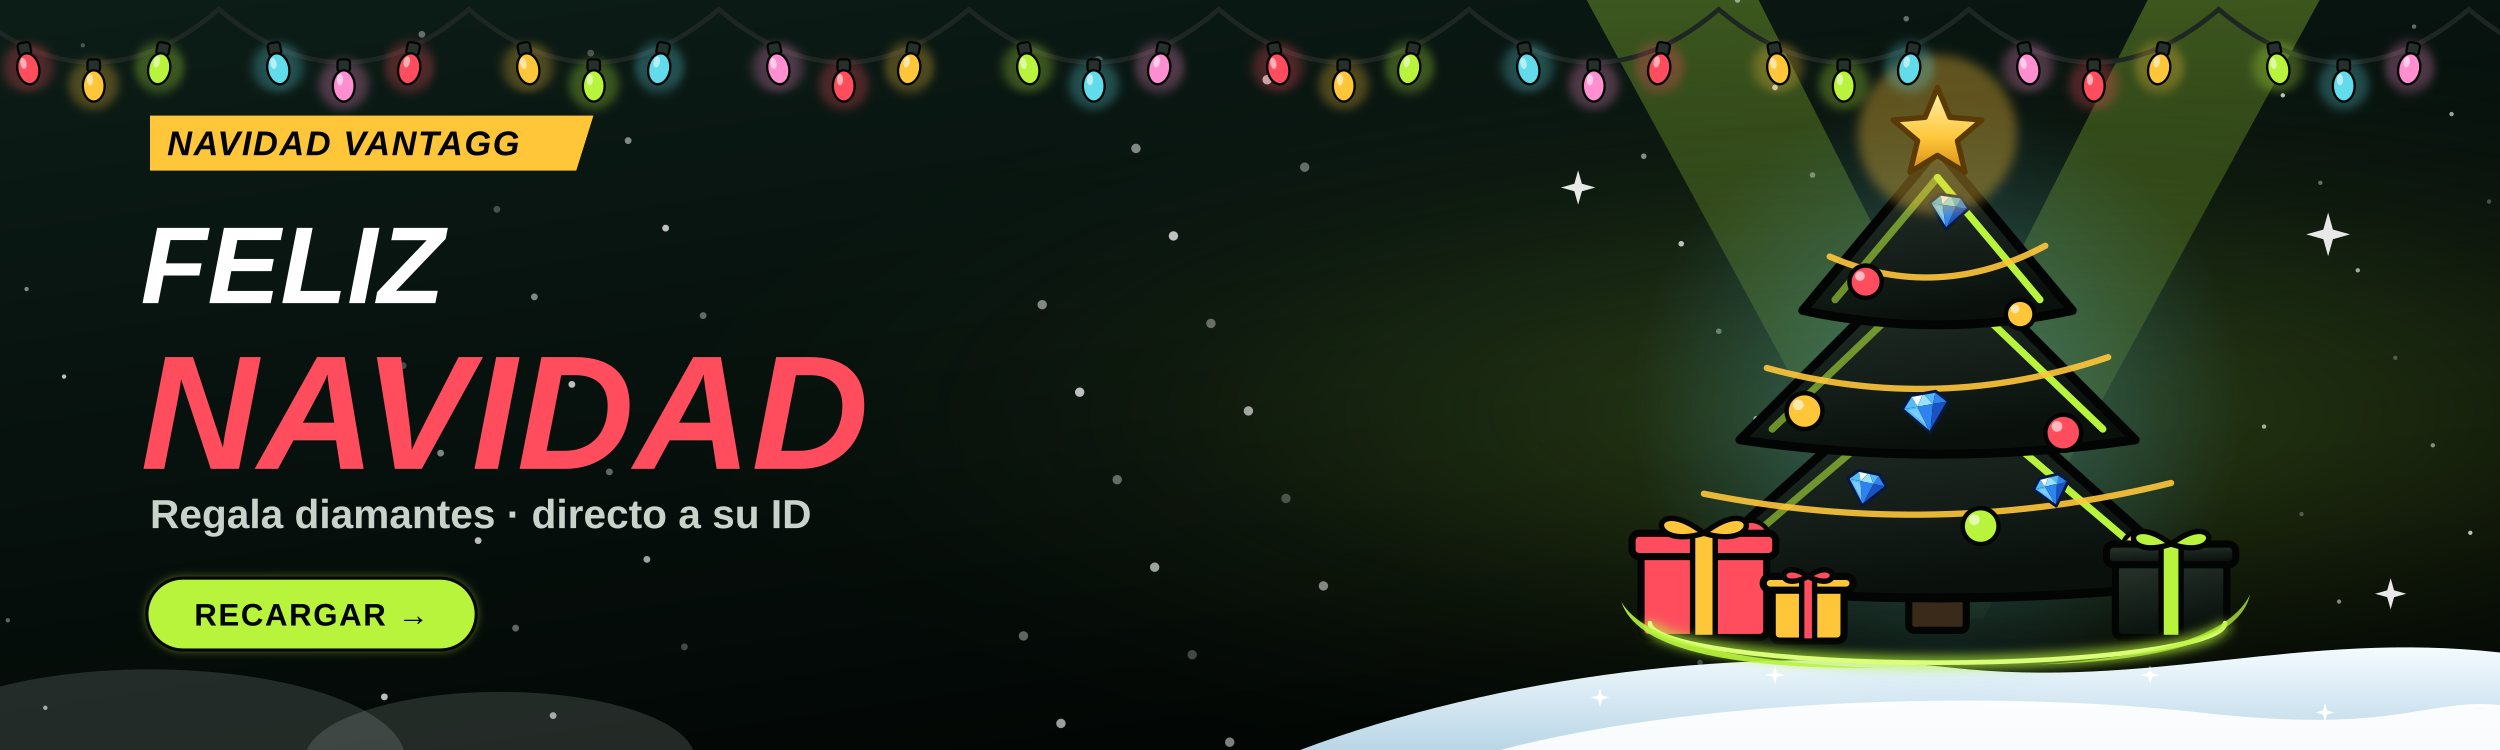
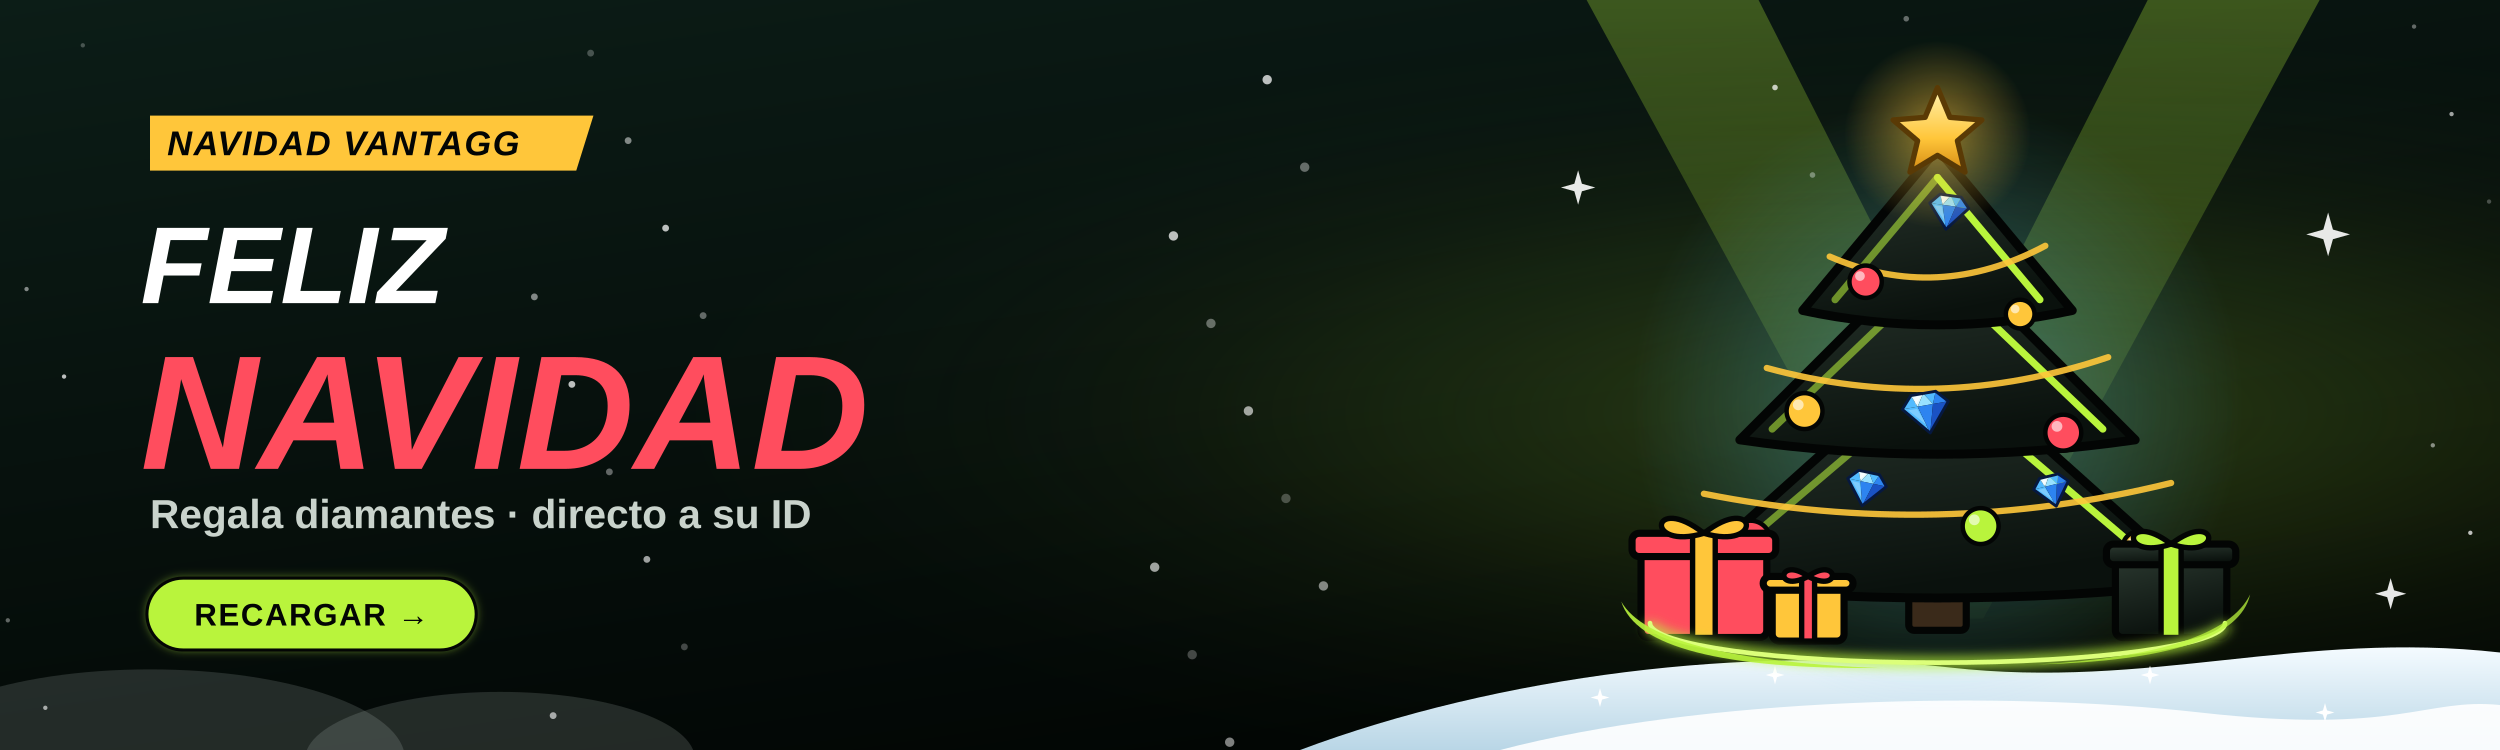
<svg xmlns="http://www.w3.org/2000/svg" viewBox="0 0 1600 480" width="1600" height="480">
  <defs>
    <linearGradient id="bg" x1="0" y1="0" x2="0.5" y2="1">
      <stop offset="0" stop-color="#0c1d17" />
      <stop offset="1" stop-color="#020604" />
    </linearGradient>
    <linearGradient id="v" x1="0" y1="0" x2="0" y2="1">
      <stop offset="0" stop-color="#b9f43c" stop-opacity=".3" />
      <stop offset="1" stop-color="#b9f43c" stop-opacity=".03" />
    </linearGradient>
    <radialGradient id="glow" cx="0.78" cy="0.55" r="0.55">
      <stop offset="0" stop-color="#b9f43c" stop-opacity=".22" />
      <stop offset=".55" stop-color="#b9f43c" stop-opacity=".05" />
      <stop offset="1" stop-color="#000" stop-opacity="0" />
    </radialGradient>
    <radialGradient id="gemglow">
      <stop offset="0" stop-color="#4fc3ff" stop-opacity=".35" />
      <stop offset="1" stop-color="#4fc3ff" stop-opacity="0" />
    </radialGradient>
    <linearGradient id="dark" x1="0" y1="0" x2="0.3" y2="1">
      <stop offset="0" stop-color="#2c3a31" />
      <stop offset="1" stop-color="#0a110d" />
    </linearGradient>
    <linearGradient id="goldstar" x1="0" y1="0" x2="0" y2="1">
      <stop offset="0" stop-color="#fff2b0" />
      <stop offset=".6" stop-color="#ffc63a" />
      <stop offset="1" stop-color="#d48a12" />
    </linearGradient>
    <linearGradient id="snowground" x1="0" y1="0" x2="0" y2="1">
      <stop offset="0" stop-color="#f4fbff" />
      <stop offset="1" stop-color="#b9d6e6" />
    </linearGradient>
+     <radialGradient id="bulbglow0">
+       <stop offset="0" stop-color="#ff4d5e" stop-opacity=".45" />
+       <stop offset="1" stop-color="#ff4d5e" stop-opacity="0" />
+     </radialGradient>
+     <radialGradient id="bulbglow1">
+       <stop offset="0" stop-color="#ffc63a" stop-opacity=".45" />
+       <stop offset="1" stop-color="#ffc63a" stop-opacity="0" />
+     </radialGradient>
+     <radialGradient id="bulbglow2">
+       <stop offset="0" stop-color="#b9f43c" stop-opacity=".45" />
+       <stop offset="1" stop-color="#b9f43c" stop-opacity="0" />
+     </radialGradient>
+     <radialGradient id="bulbglow3">
+       <stop offset="0" stop-color="#62dcea" stop-opacity=".45" />
+       <stop offset="1" stop-color="#62dcea" stop-opacity="0" />
+     </radialGradient>
+     <radialGradient id="bulbglow4">
+       <stop offset="0" stop-color="#ff8fd0" stop-opacity=".45" />
+       <stop offset="1" stop-color="#ff8fd0" stop-opacity="0" />
+     </radialGradient>
+     <radialGradient id="starglow">
+       <stop offset="0" stop-color="#ffc63a" stop-opacity=".55" />
+       <stop offset="1" stop-color="#ffc63a" stop-opacity="0" />
+     </radialGradient>
    <filter id="soft" x="-50%" y="-50%" width="200%" height="200%">
      <feGaussianBlur stdDeviation="3" />
    </filter>
    <path id="spark" d="M0 -10L2.2 -2.2L10 0L2.2 2.2L0 10L-2.2 2.2L-10 0L-2.2 -2.2Z" fill="#fff" />
  </defs>
  <rect width="1600" height="480" fill="url(#bg)" />
  <path d="M1010 -10H1120.4L1250 245.52L1379.6 -10H1490L1269.2 396H1230.8Z" fill="url(#v)" />
  <rect width="1600" height="480" fill="url(#glow)" />
  <circle cx="53" cy="29" r="1.4" fill="#fff" opacity="0.25" />
  <circle cx="450" cy="202" r="2.2" fill="#fff" opacity="0.37" />
  <circle cx="847" cy="375" r="3" fill="#fff" opacity="0.49" />
  <circle cx="1244" cy="68" r="1.8" fill="#fff" opacity="0.61" />
  <circle cx="41" cy="241" r="1.4" fill="#fff" opacity="0.73" />
  <circle cx="438" cy="414" r="2.2" fill="#fff" opacity="0.25" />
  <circle cx="835" cy="107" r="3" fill="#fff" opacity="0.37" />
  <circle cx="1232" cy="280" r="1.8" fill="#fff" opacity="0.49" />
  <circle cx="29" cy="453" r="1.4" fill="#fff" opacity="0.61" />
  <circle cx="426" cy="146" r="2.2" fill="#fff" opacity="0.73" />
  <circle cx="823" cy="319" r="3" fill="#fff" opacity="0.25" />
  <circle cx="1220" cy="12" r="1.8" fill="#fff" opacity="0.37" />
  <circle cx="17" cy="185" r="1.4" fill="#fff" opacity="0.49" />
  <circle cx="414" cy="358" r="2.2" fill="#fff" opacity="0.61" />
  <circle cx="811" cy="51" r="3" fill="#fff" opacity="0.73" />
  <circle cx="1208" cy="224" r="1.8" fill="#fff" opacity="0.25" />
  <circle cx="5" cy="397" r="1.4" fill="#fff" opacity="0.37" />
  <circle cx="402" cy="90" r="2.2" fill="#fff" opacity="0.49" />
  <circle cx="799" cy="263" r="3" fill="#fff" opacity="0.61" />
  <circle cx="1196" cy="436" r="1.8" fill="#fff" opacity="0.73" />
  <circle cx="1593" cy="129" r="1.4" fill="#fff" opacity="0.25" />
  <circle cx="390" cy="302" r="2.2" fill="#fff" opacity="0.37" />
  <circle cx="787" cy="475" r="3" fill="#fff" opacity="0.49" />
  <circle cx="1184" cy="168" r="1.8" fill="#fff" opacity="0.61" />
  <circle cx="1581" cy="341" r="1.4" fill="#fff" opacity="0.73" />
  <circle cx="378" cy="34" r="2.2" fill="#fff" opacity="0.25" />
  <circle cx="775" cy="207" r="3" fill="#fff" opacity="0.37" />
  <circle cx="1172" cy="380" r="1.8" fill="#fff" opacity="0.49" />
  <circle cx="1569" cy="73" r="1.4" fill="#fff" opacity="0.61" />
  <circle cx="366" cy="246" r="2.2" fill="#fff" opacity="0.73" />
  <circle cx="763" cy="419" r="3" fill="#fff" opacity="0.25" />
  <circle cx="1160" cy="112" r="1.8" fill="#fff" opacity="0.37" />
  <circle cx="1557" cy="285" r="1.4" fill="#fff" opacity="0.49" />
  <circle cx="354" cy="458" r="2.2" fill="#fff" opacity="0.61" />
  <circle cx="751" cy="151" r="3" fill="#fff" opacity="0.73" />
  <circle cx="1148" cy="324" r="1.8" fill="#fff" opacity="0.25" />
  <circle cx="1545" cy="17" r="1.4" fill="#fff" opacity="0.37" />
  <circle cx="342" cy="190" r="2.2" fill="#fff" opacity="0.49" />
  <circle cx="739" cy="363" r="3" fill="#fff" opacity="0.61" />
  <circle cx="1136" cy="56" r="1.8" fill="#fff" opacity="0.73" />
-   <circle cx="1533" cy="229" r="1.4" fill="#fff" opacity="0.25" />
-   <circle cx="330" cy="402" r="2.2" fill="#fff" opacity="0.37" />
-   <circle cx="727" cy="95" r="3" fill="#fff" opacity="0.49" />
-   <circle cx="1124" cy="268" r="1.8" fill="#fff" opacity="0.61" />
-   <circle cx="1521" cy="441" r="1.4" fill="#fff" opacity="0.73" />
-   <circle cx="318" cy="134" r="2.2" fill="#fff" opacity="0.25" />
-   <circle cx="715" cy="307" r="3" fill="#fff" opacity="0.37" />
-   <circle cx="1112" cy="0" r="1.8" fill="#fff" opacity="0.49" />
-   <circle cx="1509" cy="173" r="1.4" fill="#fff" opacity="0.61" />
-   <circle cx="306" cy="346" r="2.2" fill="#fff" opacity="0.73" />
-   <circle cx="703" cy="39" r="3" fill="#fff" opacity="0.25" />
-   <circle cx="1100" cy="212" r="1.8" fill="#fff" opacity="0.37" />
-   <circle cx="1497" cy="385" r="1.4" fill="#fff" opacity="0.49" />
-   <circle cx="294" cy="78" r="2.2" fill="#fff" opacity="0.61" />
-   <circle cx="691" cy="251" r="3" fill="#fff" opacity="0.73" />
-   <circle cx="1088" cy="424" r="1.8" fill="#fff" opacity="0.25" />
-   <circle cx="1485" cy="117" r="1.4" fill="#fff" opacity="0.37" />
-   <circle cx="282" cy="290" r="2.2" fill="#fff" opacity="0.49" />
-   <circle cx="679" cy="463" r="3" fill="#fff" opacity="0.61" />
-   <circle cx="1076" cy="156" r="1.8" fill="#fff" opacity="0.73" />
-   <circle cx="1473" cy="329" r="1.4" fill="#fff" opacity="0.25" />
-   <circle cx="270" cy="22" r="2.2" fill="#fff" opacity="0.37" />
-   <circle cx="667" cy="195" r="3" fill="#fff" opacity="0.49" />
-   <circle cx="1064" cy="368" r="1.8" fill="#fff" opacity="0.61" />
-   <circle cx="1461" cy="61" r="1.4" fill="#fff" opacity="0.73" />
-   <circle cx="258" cy="234" r="2.2" fill="#fff" opacity="0.25" />
-   <circle cx="655" cy="407" r="3" fill="#fff" opacity="0.37" />
-   <circle cx="1052" cy="100" r="1.8" fill="#fff" opacity="0.49" />
-   <circle cx="1449" cy="273" r="1.4" fill="#fff" opacity="0.61" />
-   <circle cx="246" cy="446" r="2.2" fill="#fff" opacity="0.73" />
  <ellipse cx="96" cy="486" rx="163.2" ry="57.6" fill="#e9f6f3" opacity=".14" />
  <ellipse cx="320" cy="486" rx="124.8" ry="43.2" fill="#e9f6f3" opacity=".14" />
  <path d="M832 480C960 432 1120 412.8 1248 427.2S1472 403.2 1600 417.6V480Z" fill="url(#snowground)" />
  <path d="M960 480C1088 446.4 1280 441.6 1408 456S1552 446.4 1600 451.2V480Z" fill="#ffffff" opacity=".9" />
  <use href="#spark" transform="translate(1024 446.4) scale(.6)" />
  <use href="#spark" transform="translate(1136 432) scale(.6)" />
  <use href="#spark" transform="translate(1376 432) scale(.6)" />
  <use href="#spark" transform="translate(1488 456) scale(.6)" />
  <g transform="translate(1240 270) scale(1.15)">
    <circle cx="0" cy="-10" r="170" fill="url(#gemglow)" />
    <path d="M-160 112A160 22 0 0 1 160 112" fill="none" stroke="#b9f43c" stroke-opacity=".45" stroke-width="2" />
    <rect x="-16" y="86" width="32" height="30" rx="3" fill="#3a2a1a" stroke="#030504" stroke-width="4" />
    <path d="M0 -40L145 90Q0 106 -145 90Z" fill="url(#dark)" stroke="#030504" stroke-width="5" stroke-linejoin="round" />
    <path d="M0 -24L127 84" fill="none" stroke="#b9f43c" stroke-width="4" stroke-linecap="round" />
    <path d="M0 -24L-127 84" fill="none" stroke="#b9f43c" stroke-width="4" stroke-linecap="round" opacity=".55" />
    <path d="M0 -100L110 10Q0 26 -110 10Z" fill="url(#dark)" stroke="#030504" stroke-width="5" stroke-linejoin="round" />
    <path d="M0 -84L92 4" fill="none" stroke="#b9f43c" stroke-width="4" stroke-linecap="round" />
    <path d="M0 -84L-92 4" fill="none" stroke="#b9f43c" stroke-width="4" stroke-linecap="round" opacity=".55" />
    <path d="M0 -152L75 -62Q0 -46 -75 -62Z" fill="url(#dark)" stroke="#030504" stroke-width="5" stroke-linejoin="round" />
    <path d="M0 -136L57 -68" fill="none" stroke="#b9f43c" stroke-width="4" stroke-linecap="round" />
    <path d="M0 -136L-57 -68" fill="none" stroke="#b9f43c" stroke-width="4" stroke-linecap="round" opacity=".55" />
    <path d="M-60 -92Q0 -66 60 -98" fill="none" stroke="#ffc63a" stroke-width="3.5" stroke-linecap="round" opacity=".9" />
    <path d="M-95 -30Q0 -4 95 -36" fill="none" stroke="#ffc63a" stroke-width="3.5" stroke-linecap="round" opacity=".9" />
    <path d="M-130 40Q0 66 130 34" fill="none" stroke="#ffc63a" stroke-width="3.5" stroke-linecap="round" opacity=".9" />
    <circle cx="-40" cy="-78" r="9" fill="#ff4d5e" stroke="#030504" stroke-width="2.5" />
    <circle cx="-43.15" cy="-81.15" r="2.7" fill="#fff" opacity=".6" />
    <circle cx="46" cy="-60" r="8" fill="#ffc63a" stroke="#030504" stroke-width="2.5" />
    <circle cx="43.2" cy="-62.8" r="2.4" fill="#fff" opacity=".6" />
    <circle cx="-74" cy="-6" r="10" fill="#ffc63a" stroke="#030504" stroke-width="2.5" />
    <circle cx="-77.5" cy="-9.5" r="3" fill="#fff" opacity=".6" />
    <circle cx="70" cy="6" r="10" fill="#ff4d5e" stroke="#030504" stroke-width="2.5" />
    <circle cx="66.5" cy="2.5" r="3" fill="#fff" opacity=".6" />
    <circle cx="-104" cy="66" r="11" fill="#ff4d5e" stroke="#030504" stroke-width="2.5" />
    <circle cx="-107.85" cy="62.15" r="3.3" fill="#fff" opacity=".6" />
    <circle cx="24" cy="58" r="10" fill="#b9f43c" stroke="#030504" stroke-width="2.5" />
    <circle cx="20.5" cy="54.5" r="3" fill="#fff" opacity=".6" />
    <circle cx="112" cy="70" r="9" fill="#ffc63a" stroke="#030504" stroke-width="2.5" />
    <circle cx="108.85" cy="66.85" r="2.7" fill="#fff" opacity=".6" />
    <g transform="rotate(8 6 -116.54)" stroke-linejoin="round">
      <path d="M0.06 -126L-5 -120.324L2.333 -120.324Z" fill="#52bbff" />
      <path d="M0.06 -126L6 -126L2.333 -120.324Z" fill="#e3f9ff" />
      <path d="M6 -126L2.333 -120.324L9.667 -120.324Z" fill="#98e1ff" />
      <path d="M6 -126L11.94 -126L9.667 -120.324Z" fill="#52bbff" />
      <path d="M11.94 -126L17 -120.324L9.667 -120.324Z" fill="#2d84f0" />
      <path d="M-5 -120.324L2.333 -120.324L6 -107.08Z" fill="#52bbff" />
      <path d="M2.333 -120.324L9.667 -120.324L6 -107.08Z" fill="#2d84f0" />
      <path d="M9.667 -120.324L17 -120.324L6 -107.08Z" fill="#1a52c4" />
      <path d="M1.38 -125.054L4.68 -125.054L1.673 -121.27Z" fill="#fff" opacity=".7" />
      <path d="M-2.36 -119.378L1.893 -119.378L4.9 -111.242Z" fill="#fff" opacity=".25" />
      <path d="M0.06 -126H11.94L17 -120.324L6 -107.08L-5 -120.324Z" fill="none" stroke="#06183f" stroke-width="1.6" />
    </g>
    <g transform="rotate(-10 -6 -4.82)" stroke-linejoin="round">
      <path d="M-13.02 -16L-19 -9.292L-10.333 -9.292Z" fill="#52bbff" />
      <path d="M-13.02 -16L-6 -16L-10.333 -9.292Z" fill="#e3f9ff" />
      <path d="M-6 -16L-10.333 -9.292L-1.667 -9.292Z" fill="#98e1ff" />
      <path d="M-6 -16L1.02 -16L-1.667 -9.292Z" fill="#52bbff" />
      <path d="M1.02 -16L7 -9.292L-1.667 -9.292Z" fill="#2d84f0" />
      <path d="M-19 -9.292L-10.333 -9.292L-6 6.36Z" fill="#52bbff" />
      <path d="M-10.333 -9.292L-1.667 -9.292L-6 6.36Z" fill="#2d84f0" />
      <path d="M-1.667 -9.292L7 -9.292L-6 6.36Z" fill="#1a52c4" />
      <path d="M-11.46 -14.882L-7.56 -14.882L-11.113 -10.41Z" fill="#fff" opacity=".7" />
      <path d="M-15.88 -8.174L-10.853 -8.174L-7.3 1.441Z" fill="#fff" opacity=".25" />
      <path d="M-13.02 -16H1.02L7 -9.292L-6 6.36L-19 -9.292Z" fill="none" stroke="#06183f" stroke-width="1.6" />
    </g>
    <g transform="rotate(12 -40 37.46)" stroke-linejoin="round">
      <path d="M-45.94 28L-51 33.676L-43.667 33.676Z" fill="#52bbff" />
      <path d="M-45.94 28L-40 28L-43.667 33.676Z" fill="#e3f9ff" />
      <path d="M-40 28L-43.667 33.676L-36.333 33.676Z" fill="#98e1ff" />
      <path d="M-40 28L-34.06 28L-36.333 33.676Z" fill="#52bbff" />
      <path d="M-34.06 28L-29 33.676L-36.333 33.676Z" fill="#2d84f0" />
      <path d="M-51 33.676L-43.667 33.676L-40 46.92Z" fill="#52bbff" />
      <path d="M-43.667 33.676L-36.333 33.676L-40 46.92Z" fill="#2d84f0" />
      <path d="M-36.333 33.676L-29 33.676L-40 46.92Z" fill="#1a52c4" />
      <path d="M-44.62 28.946L-41.32 28.946L-44.327 32.73Z" fill="#fff" opacity=".7" />
      <path d="M-48.36 34.622L-44.107 34.622L-41.1 42.758Z" fill="#fff" opacity=".25" />
      <path d="M-45.94 28H-34.06L-29 33.676L-40 46.92L-51 33.676Z" fill="none" stroke="#06183f" stroke-width="1.6" />
    </g>
    <g transform="rotate(-14 64 38.6)" stroke-linejoin="round">
      <path d="M58.6 30L54 35.16L60.667 35.16Z" fill="#52bbff" />
      <path d="M58.6 30L64 30L60.667 35.16Z" fill="#e3f9ff" />
      <path d="M64 30L60.667 35.16L67.333 35.16Z" fill="#98e1ff" />
      <path d="M64 30L69.4 30L67.333 35.16Z" fill="#52bbff" />
      <path d="M69.4 30L74 35.16L67.333 35.16Z" fill="#2d84f0" />
      <path d="M54 35.16L60.667 35.16L64 47.2Z" fill="#52bbff" />
      <path d="M60.667 35.16L67.333 35.16L64 47.2Z" fill="#2d84f0" />
      <path d="M67.333 35.16L74 35.16L64 47.2Z" fill="#1a52c4" />
      <path d="M59.8 30.86L62.8 30.86L60.067 34.3Z" fill="#fff" opacity=".7" />
      <path d="M56.4 36.02L60.267 36.02L63 43.416Z" fill="#fff" opacity=".25" />
      <path d="M58.6 30H69.4L74 35.16L64 47.2L54 35.16Z" fill="none" stroke="#06183f" stroke-width="1.6" />
    </g>
-     <circle cx="0" cy="-160" r="44.2" fill="#ffc63a" opacity=".35" filter="url(#soft)" />
+     <circle cx="0" cy="-160" r="52" fill="url(#starglow)" />
    <path d="M0.0 -186.0L6.9 -169.5L24.7 -168.0L11.1 -156.4L15.3 -139.0L0.0 -148.3L-15.3 -139.0L-11.1 -156.4L-24.7 -168.0L-6.9 -169.5Z" fill="url(#goldstar)" stroke="#5a3a05" stroke-width="3" stroke-linejoin="round" />
    <g transform="translate(-130 120)">
      <rect x="-35" y="-54" width="70" height="54" rx="4" fill="#ff4d5e" stroke="#030504" stroke-width="4" />
      <rect x="-40" y="-58" width="80" height="12.96" rx="4" fill="#ff4d5e" stroke="#030504" stroke-width="4" />
      <rect x="-6.3" y="-58" width="12.6" height="58" fill="#ffc63a" stroke="#030504" stroke-width="3" />
      <path d="M0 -58C-29.4 -81 -33.6 -48 0 -58ZM0 -58C29.4 -81 33.6 -48 0 -58Z" fill="#ffc63a" stroke="#030504" stroke-width="3" stroke-linejoin="round" />
    </g>
    <g transform="translate(130 120)">
      <rect x="-31" y="-48" width="62" height="48" rx="4" fill="url(#dark)" stroke="#030504" stroke-width="4" />
      <rect x="-36" y="-52" width="72" height="11.52" rx="4" fill="url(#dark)" stroke="#030504" stroke-width="4" />
      <rect x="-5.58" y="-52" width="11.16" height="52" fill="#b9f43c" stroke="#030504" stroke-width="3" />
      <path d="M0 -52C-26.04 -72 -29.76 -42 0 -52ZM0 -52C26.04 -72 29.76 -42 0 -52Z" fill="#b9f43c" stroke="#030504" stroke-width="3" stroke-linejoin="round" />
    </g>
    <g transform="translate(-72 122)">
      <rect x="-20" y="-32" width="40" height="32" rx="4" fill="#ffc63a" stroke="#030504" stroke-width="4" />
      <rect x="-25" y="-36" width="50" height="7.68" rx="4" fill="#ffc63a" stroke="#030504" stroke-width="4" />
      <rect x="-3.6" y="-36" width="7.2" height="36" fill="#ff4d5e" stroke="#030504" stroke-width="3" />
      <path d="M0 -36C-16.8 -48 -19.2 -26 0 -36ZM0 -36C16.8 -48 19.2 -26 0 -36Z" fill="#ff4d5e" stroke="#030504" stroke-width="3" stroke-linejoin="round" />
    </g>
    <path d="M-160 112A160 22 0 0 0 160 112" fill="none" stroke="#b9f43c" stroke-width="7" filter="url(#soft)" opacity=".75" />
    <path d="M-160 112A160 22 0 0 0 160 112" fill="none" stroke="#dcff7a" stroke-width="2.6" stroke-linecap="round" />
    <path d="M-176 100Q-164 138 -32 137Q-158 132 -176 100Z" fill="#b9f43c" opacity=".9" />
    <path d="M174 96Q166 132 56 135Q158 129 174 96Z" fill="#b9f43c" opacity=".75" />
  </g>
  <use href="#spark" transform="translate(1490 150) scale(1.4)" opacity=".9" />
  <use href="#spark" transform="translate(1010 120) scale(1.1)" opacity=".9" />
  <use href="#spark" transform="translate(1530 380) scale(1)" opacity=".9" />
  <g transform="translate(96 74)">
    <path d="M0 0H283.8L272.8 35.2H0Z" fill="#ffc63a" />
    <text x="11" y="25.344" font-family="Arial Black, Arial, Helvetica, sans-serif" font-weight="900" font-style="italic" font-size="22" fill="#030504" letter-spacing="1">NAVIDAD VANTAGG</text>
  </g>
  <text x="90" y="194" font-family="Arial Black, Arial, Helvetica, sans-serif" font-weight="900" font-style="italic" font-size="70" fill="#fff">FELIZ</text>
  <text x="90" y="300.08" font-family="Arial Black, Arial, Helvetica, sans-serif" font-weight="900" font-style="italic" font-size="104" fill="#ff4d5e">NAVIDAD</text>
  <text x="96" y="338" font-family="Arial, Helvetica, sans-serif" font-weight="700" font-size="26" fill="#c9d3cc" text-anchor="start">Regala diamantes · directo a su ID</text>
  <g transform="translate(94 370)">
    <rect width="210.8" height="46" rx="23" fill="#b9f43c" filter="url(#soft)" opacity=".55" />
    <rect width="210.8" height="46" rx="23" fill="#b9f43c" stroke="#030504" stroke-width="2" />
    <text x="105.4" y="30.36" font-family="Arial Black, Arial, Helvetica, sans-serif" font-weight="900" font-size="20" fill="#030504" text-anchor="middle" letter-spacing="1">RECARGAR  →</text>
  </g>
-   <path d="M-20 6Q60 74 140 6Q220 74 300 6Q380 74 460 6Q540 74 620 6Q700 74 780 6Q860 74 940 6Q1020 74 1100 6Q1180 74 1260 6Q1340 74 1420 6Q1500 74 1580 6Q1660 74 1740 6" fill="none" stroke="#1d2622" stroke-width="3" />
-   <g transform="translate(15.2 29.3) rotate(-11.2)">
-     <circle cx="0" cy="14" r="16" fill="#ff4d5e" opacity=".28" filter="url(#soft)" />
-     <rect x="-4" y="-2" width="8" height="8" rx="2" fill="#26302b" stroke="#030504" stroke-width="1.5" />
-     <ellipse cx="0" cy="15" rx="7" ry="10" fill="#ff4d5e" stroke="#030504" stroke-width="1.5" />
-     <ellipse cx="-2.4" cy="11" rx="2" ry="3.6" fill="#fff" opacity=".55" />
-   </g>
-   <g transform="translate(60.0 40.0) rotate(0)">
-     <circle cx="0" cy="14" r="16" fill="#ffc63a" opacity=".28" filter="url(#soft)" />
-     <rect x="-4" y="-2" width="8" height="8" rx="2" fill="#26302b" stroke="#030504" stroke-width="1.5" />
-     <ellipse cx="0" cy="15" rx="7" ry="10" fill="#ffc63a" stroke="#030504" stroke-width="1.5" />
-     <ellipse cx="-2.4" cy="11" rx="2" ry="3.6" fill="#fff" opacity=".55" />
-   </g>
-   <g transform="translate(104.8 29.3) rotate(11.2)">
-     <circle cx="0" cy="14" r="16" fill="#b9f43c" opacity=".28" filter="url(#soft)" />
-     <rect x="-4" y="-2" width="8" height="8" rx="2" fill="#26302b" stroke="#030504" stroke-width="1.5" />
-     <ellipse cx="0" cy="15" rx="7" ry="10" fill="#b9f43c" stroke="#030504" stroke-width="1.5" />
-     <ellipse cx="-2.4" cy="11" rx="2" ry="3.6" fill="#fff" opacity=".55" />
-   </g>
-   <g transform="translate(175.2 29.3) rotate(-11.2)">
-     <circle cx="0" cy="14" r="16" fill="#62dcea" opacity=".28" filter="url(#soft)" />
-     <rect x="-4" y="-2" width="8" height="8" rx="2" fill="#26302b" stroke="#030504" stroke-width="1.5" />
-     <ellipse cx="0" cy="15" rx="7" ry="10" fill="#62dcea" stroke="#030504" stroke-width="1.5" />
-     <ellipse cx="-2.4" cy="11" rx="2" ry="3.6" fill="#fff" opacity=".55" />
-   </g>
-   <g transform="translate(220.0 40.0) rotate(0)">
-     <circle cx="0" cy="14" r="16" fill="#ff8fd0" opacity=".28" filter="url(#soft)" />
-     <rect x="-4" y="-2" width="8" height="8" rx="2" fill="#26302b" stroke="#030504" stroke-width="1.5" />
-     <ellipse cx="0" cy="15" rx="7" ry="10" fill="#ff8fd0" stroke="#030504" stroke-width="1.5" />
-     <ellipse cx="-2.4" cy="11" rx="2" ry="3.6" fill="#fff" opacity=".55" />
-   </g>
-   <g transform="translate(264.8 29.3) rotate(11.2)">
-     <circle cx="0" cy="14" r="16" fill="#ff4d5e" opacity=".28" filter="url(#soft)" />
-     <rect x="-4" y="-2" width="8" height="8" rx="2" fill="#26302b" stroke="#030504" stroke-width="1.5" />
-     <ellipse cx="0" cy="15" rx="7" ry="10" fill="#ff4d5e" stroke="#030504" stroke-width="1.5" />
-     <ellipse cx="-2.4" cy="11" rx="2" ry="3.6" fill="#fff" opacity=".55" />
-   </g>
-   <g transform="translate(335.2 29.3) rotate(-11.2)">
-     <circle cx="0" cy="14" r="16" fill="#ffc63a" opacity=".28" filter="url(#soft)" />
-     <rect x="-4" y="-2" width="8" height="8" rx="2" fill="#26302b" stroke="#030504" stroke-width="1.5" />
-     <ellipse cx="0" cy="15" rx="7" ry="10" fill="#ffc63a" stroke="#030504" stroke-width="1.5" />
-     <ellipse cx="-2.4" cy="11" rx="2" ry="3.6" fill="#fff" opacity=".55" />
-   </g>
-   <g transform="translate(380.0 40.0) rotate(0)">
-     <circle cx="0" cy="14" r="16" fill="#b9f43c" opacity=".28" filter="url(#soft)" />
-     <rect x="-4" y="-2" width="8" height="8" rx="2" fill="#26302b" stroke="#030504" stroke-width="1.5" />
-     <ellipse cx="0" cy="15" rx="7" ry="10" fill="#b9f43c" stroke="#030504" stroke-width="1.5" />
-     <ellipse cx="-2.4" cy="11" rx="2" ry="3.6" fill="#fff" opacity=".55" />
-   </g>
-   <g transform="translate(424.8 29.3) rotate(11.2)">
-     <circle cx="0" cy="14" r="16" fill="#62dcea" opacity=".28" filter="url(#soft)" />
-     <rect x="-4" y="-2" width="8" height="8" rx="2" fill="#26302b" stroke="#030504" stroke-width="1.5" />
-     <ellipse cx="0" cy="15" rx="7" ry="10" fill="#62dcea" stroke="#030504" stroke-width="1.5" />
-     <ellipse cx="-2.4" cy="11" rx="2" ry="3.6" fill="#fff" opacity=".55" />
-   </g>
-   <g transform="translate(495.2 29.3) rotate(-11.2)">
-     <circle cx="0" cy="14" r="16" fill="#ff8fd0" opacity=".28" filter="url(#soft)" />
-     <rect x="-4" y="-2" width="8" height="8" rx="2" fill="#26302b" stroke="#030504" stroke-width="1.5" />
-     <ellipse cx="0" cy="15" rx="7" ry="10" fill="#ff8fd0" stroke="#030504" stroke-width="1.5" />
-     <ellipse cx="-2.4" cy="11" rx="2" ry="3.6" fill="#fff" opacity=".55" />
-   </g>
-   <g transform="translate(540.0 40.0) rotate(0)">
-     <circle cx="0" cy="14" r="16" fill="#ff4d5e" opacity=".28" filter="url(#soft)" />
-     <rect x="-4" y="-2" width="8" height="8" rx="2" fill="#26302b" stroke="#030504" stroke-width="1.5" />
-     <ellipse cx="0" cy="15" rx="7" ry="10" fill="#ff4d5e" stroke="#030504" stroke-width="1.5" />
-     <ellipse cx="-2.4" cy="11" rx="2" ry="3.6" fill="#fff" opacity=".55" />
-   </g>
-   <g transform="translate(584.8 29.3) rotate(11.2)">
-     <circle cx="0" cy="14" r="16" fill="#ffc63a" opacity=".28" filter="url(#soft)" />
-     <rect x="-4" y="-2" width="8" height="8" rx="2" fill="#26302b" stroke="#030504" stroke-width="1.5" />
-     <ellipse cx="0" cy="15" rx="7" ry="10" fill="#ffc63a" stroke="#030504" stroke-width="1.5" />
-     <ellipse cx="-2.4" cy="11" rx="2" ry="3.6" fill="#fff" opacity=".55" />
-   </g>
-   <g transform="translate(655.2 29.3) rotate(-11.2)">
-     <circle cx="0" cy="14" r="16" fill="#b9f43c" opacity=".28" filter="url(#soft)" />
-     <rect x="-4" y="-2" width="8" height="8" rx="2" fill="#26302b" stroke="#030504" stroke-width="1.5" />
-     <ellipse cx="0" cy="15" rx="7" ry="10" fill="#b9f43c" stroke="#030504" stroke-width="1.5" />
-     <ellipse cx="-2.4" cy="11" rx="2" ry="3.6" fill="#fff" opacity=".55" />
-   </g>
-   <g transform="translate(700.0 40.0) rotate(0)">
-     <circle cx="0" cy="14" r="16" fill="#62dcea" opacity=".28" filter="url(#soft)" />
-     <rect x="-4" y="-2" width="8" height="8" rx="2" fill="#26302b" stroke="#030504" stroke-width="1.5" />
-     <ellipse cx="0" cy="15" rx="7" ry="10" fill="#62dcea" stroke="#030504" stroke-width="1.5" />
-     <ellipse cx="-2.4" cy="11" rx="2" ry="3.6" fill="#fff" opacity=".55" />
-   </g>
-   <g transform="translate(744.8 29.3) rotate(11.2)">
-     <circle cx="0" cy="14" r="16" fill="#ff8fd0" opacity=".28" filter="url(#soft)" />
-     <rect x="-4" y="-2" width="8" height="8" rx="2" fill="#26302b" stroke="#030504" stroke-width="1.5" />
-     <ellipse cx="0" cy="15" rx="7" ry="10" fill="#ff8fd0" stroke="#030504" stroke-width="1.5" />
-     <ellipse cx="-2.4" cy="11" rx="2" ry="3.6" fill="#fff" opacity=".55" />
-   </g>
-   <g transform="translate(815.2 29.3) rotate(-11.2)">
-     <circle cx="0" cy="14" r="16" fill="#ff4d5e" opacity=".28" filter="url(#soft)" />
-     <rect x="-4" y="-2" width="8" height="8" rx="2" fill="#26302b" stroke="#030504" stroke-width="1.5" />
-     <ellipse cx="0" cy="15" rx="7" ry="10" fill="#ff4d5e" stroke="#030504" stroke-width="1.5" />
-     <ellipse cx="-2.4" cy="11" rx="2" ry="3.6" fill="#fff" opacity=".55" />
-   </g>
-   <g transform="translate(860.0 40.0) rotate(0)">
-     <circle cx="0" cy="14" r="16" fill="#ffc63a" opacity=".28" filter="url(#soft)" />
-     <rect x="-4" y="-2" width="8" height="8" rx="2" fill="#26302b" stroke="#030504" stroke-width="1.5" />
-     <ellipse cx="0" cy="15" rx="7" ry="10" fill="#ffc63a" stroke="#030504" stroke-width="1.5" />
-     <ellipse cx="-2.4" cy="11" rx="2" ry="3.6" fill="#fff" opacity=".55" />
-   </g>
-   <g transform="translate(904.8 29.3) rotate(11.2)">
-     <circle cx="0" cy="14" r="16" fill="#b9f43c" opacity=".28" filter="url(#soft)" />
-     <rect x="-4" y="-2" width="8" height="8" rx="2" fill="#26302b" stroke="#030504" stroke-width="1.5" />
-     <ellipse cx="0" cy="15" rx="7" ry="10" fill="#b9f43c" stroke="#030504" stroke-width="1.5" />
-     <ellipse cx="-2.4" cy="11" rx="2" ry="3.6" fill="#fff" opacity=".55" />
-   </g>
-   <g transform="translate(975.2 29.3) rotate(-11.2)">
-     <circle cx="0" cy="14" r="16" fill="#62dcea" opacity=".28" filter="url(#soft)" />
-     <rect x="-4" y="-2" width="8" height="8" rx="2" fill="#26302b" stroke="#030504" stroke-width="1.5" />
-     <ellipse cx="0" cy="15" rx="7" ry="10" fill="#62dcea" stroke="#030504" stroke-width="1.5" />
-     <ellipse cx="-2.4" cy="11" rx="2" ry="3.6" fill="#fff" opacity=".55" />
-   </g>
-   <g transform="translate(1020.0 40.0) rotate(0)">
-     <circle cx="0" cy="14" r="16" fill="#ff8fd0" opacity=".28" filter="url(#soft)" />
-     <rect x="-4" y="-2" width="8" height="8" rx="2" fill="#26302b" stroke="#030504" stroke-width="1.5" />
-     <ellipse cx="0" cy="15" rx="7" ry="10" fill="#ff8fd0" stroke="#030504" stroke-width="1.5" />
-     <ellipse cx="-2.4" cy="11" rx="2" ry="3.6" fill="#fff" opacity=".55" />
-   </g>
-   <g transform="translate(1064.8 29.3) rotate(11.2)">
-     <circle cx="0" cy="14" r="16" fill="#ff4d5e" opacity=".28" filter="url(#soft)" />
-     <rect x="-4" y="-2" width="8" height="8" rx="2" fill="#26302b" stroke="#030504" stroke-width="1.5" />
-     <ellipse cx="0" cy="15" rx="7" ry="10" fill="#ff4d5e" stroke="#030504" stroke-width="1.5" />
-     <ellipse cx="-2.4" cy="11" rx="2" ry="3.6" fill="#fff" opacity=".55" />
-   </g>
-   <g transform="translate(1135.2 29.3) rotate(-11.2)">
-     <circle cx="0" cy="14" r="16" fill="#ffc63a" opacity=".28" filter="url(#soft)" />
-     <rect x="-4" y="-2" width="8" height="8" rx="2" fill="#26302b" stroke="#030504" stroke-width="1.5" />
-     <ellipse cx="0" cy="15" rx="7" ry="10" fill="#ffc63a" stroke="#030504" stroke-width="1.5" />
-     <ellipse cx="-2.4" cy="11" rx="2" ry="3.6" fill="#fff" opacity=".55" />
-   </g>
-   <g transform="translate(1180.0 40.0) rotate(0)">
-     <circle cx="0" cy="14" r="16" fill="#b9f43c" opacity=".28" filter="url(#soft)" />
-     <rect x="-4" y="-2" width="8" height="8" rx="2" fill="#26302b" stroke="#030504" stroke-width="1.5" />
-     <ellipse cx="0" cy="15" rx="7" ry="10" fill="#b9f43c" stroke="#030504" stroke-width="1.5" />
-     <ellipse cx="-2.4" cy="11" rx="2" ry="3.6" fill="#fff" opacity=".55" />
-   </g>
-   <g transform="translate(1224.8 29.3) rotate(11.2)">
-     <circle cx="0" cy="14" r="16" fill="#62dcea" opacity=".28" filter="url(#soft)" />
-     <rect x="-4" y="-2" width="8" height="8" rx="2" fill="#26302b" stroke="#030504" stroke-width="1.5" />
-     <ellipse cx="0" cy="15" rx="7" ry="10" fill="#62dcea" stroke="#030504" stroke-width="1.5" />
-     <ellipse cx="-2.4" cy="11" rx="2" ry="3.6" fill="#fff" opacity=".55" />
-   </g>
-   <g transform="translate(1295.2 29.3) rotate(-11.2)">
-     <circle cx="0" cy="14" r="16" fill="#ff8fd0" opacity=".28" filter="url(#soft)" />
-     <rect x="-4" y="-2" width="8" height="8" rx="2" fill="#26302b" stroke="#030504" stroke-width="1.5" />
-     <ellipse cx="0" cy="15" rx="7" ry="10" fill="#ff8fd0" stroke="#030504" stroke-width="1.5" />
-     <ellipse cx="-2.4" cy="11" rx="2" ry="3.6" fill="#fff" opacity=".55" />
-   </g>
-   <g transform="translate(1340.0 40.0) rotate(0)">
-     <circle cx="0" cy="14" r="16" fill="#ff4d5e" opacity=".28" filter="url(#soft)" />
-     <rect x="-4" y="-2" width="8" height="8" rx="2" fill="#26302b" stroke="#030504" stroke-width="1.5" />
-     <ellipse cx="0" cy="15" rx="7" ry="10" fill="#ff4d5e" stroke="#030504" stroke-width="1.5" />
-     <ellipse cx="-2.4" cy="11" rx="2" ry="3.6" fill="#fff" opacity=".55" />
-   </g>
-   <g transform="translate(1384.8 29.3) rotate(11.2)">
-     <circle cx="0" cy="14" r="16" fill="#ffc63a" opacity=".28" filter="url(#soft)" />
-     <rect x="-4" y="-2" width="8" height="8" rx="2" fill="#26302b" stroke="#030504" stroke-width="1.5" />
-     <ellipse cx="0" cy="15" rx="7" ry="10" fill="#ffc63a" stroke="#030504" stroke-width="1.5" />
-     <ellipse cx="-2.4" cy="11" rx="2" ry="3.6" fill="#fff" opacity=".55" />
-   </g>
-   <g transform="translate(1455.2 29.3) rotate(-11.2)">
-     <circle cx="0" cy="14" r="16" fill="#b9f43c" opacity=".28" filter="url(#soft)" />
-     <rect x="-4" y="-2" width="8" height="8" rx="2" fill="#26302b" stroke="#030504" stroke-width="1.5" />
-     <ellipse cx="0" cy="15" rx="7" ry="10" fill="#b9f43c" stroke="#030504" stroke-width="1.5" />
-     <ellipse cx="-2.4" cy="11" rx="2" ry="3.6" fill="#fff" opacity=".55" />
-   </g>
-   <g transform="translate(1500.0 40.0) rotate(0)">
-     <circle cx="0" cy="14" r="16" fill="#62dcea" opacity=".28" filter="url(#soft)" />
-     <rect x="-4" y="-2" width="8" height="8" rx="2" fill="#26302b" stroke="#030504" stroke-width="1.5" />
-     <ellipse cx="0" cy="15" rx="7" ry="10" fill="#62dcea" stroke="#030504" stroke-width="1.5" />
-     <ellipse cx="-2.4" cy="11" rx="2" ry="3.6" fill="#fff" opacity=".55" />
-   </g>
-   <g transform="translate(1544.8 29.3) rotate(11.2)">
-     <circle cx="0" cy="14" r="16" fill="#ff8fd0" opacity=".28" filter="url(#soft)" />
-     <rect x="-4" y="-2" width="8" height="8" rx="2" fill="#26302b" stroke="#030504" stroke-width="1.5" />
-     <ellipse cx="0" cy="15" rx="7" ry="10" fill="#ff8fd0" stroke="#030504" stroke-width="1.5" />
-     <ellipse cx="-2.4" cy="11" rx="2" ry="3.6" fill="#fff" opacity=".55" />
-   </g>
-   <g transform="translate(1615.2 29.3) rotate(-11.2)">
-     <circle cx="0" cy="14" r="16" fill="#ff4d5e" opacity=".28" filter="url(#soft)" />
-     <rect x="-4" y="-2" width="8" height="8" rx="2" fill="#26302b" stroke="#030504" stroke-width="1.5" />
-     <ellipse cx="0" cy="15" rx="7" ry="10" fill="#ff4d5e" stroke="#030504" stroke-width="1.5" />
-     <ellipse cx="-2.4" cy="11" rx="2" ry="3.6" fill="#fff" opacity=".55" />
-   </g>
-   <g transform="translate(1660.0 40.0) rotate(0)">
-     <circle cx="0" cy="14" r="16" fill="#ffc63a" opacity=".28" filter="url(#soft)" />
-     <rect x="-4" y="-2" width="8" height="8" rx="2" fill="#26302b" stroke="#030504" stroke-width="1.5" />
-     <ellipse cx="0" cy="15" rx="7" ry="10" fill="#ffc63a" stroke="#030504" stroke-width="1.5" />
-     <ellipse cx="-2.4" cy="11" rx="2" ry="3.6" fill="#fff" opacity=".55" />
-   </g>
-   <g transform="translate(1704.8 29.3) rotate(11.2)">
-     <circle cx="0" cy="14" r="16" fill="#b9f43c" opacity=".28" filter="url(#soft)" />
-     <rect x="-4" y="-2" width="8" height="8" rx="2" fill="#26302b" stroke="#030504" stroke-width="1.5" />
-     <ellipse cx="0" cy="15" rx="7" ry="10" fill="#b9f43c" stroke="#030504" stroke-width="1.5" />
-     <ellipse cx="-2.4" cy="11" rx="2" ry="3.6" fill="#fff" opacity=".55" />
-   </g>
</svg>
